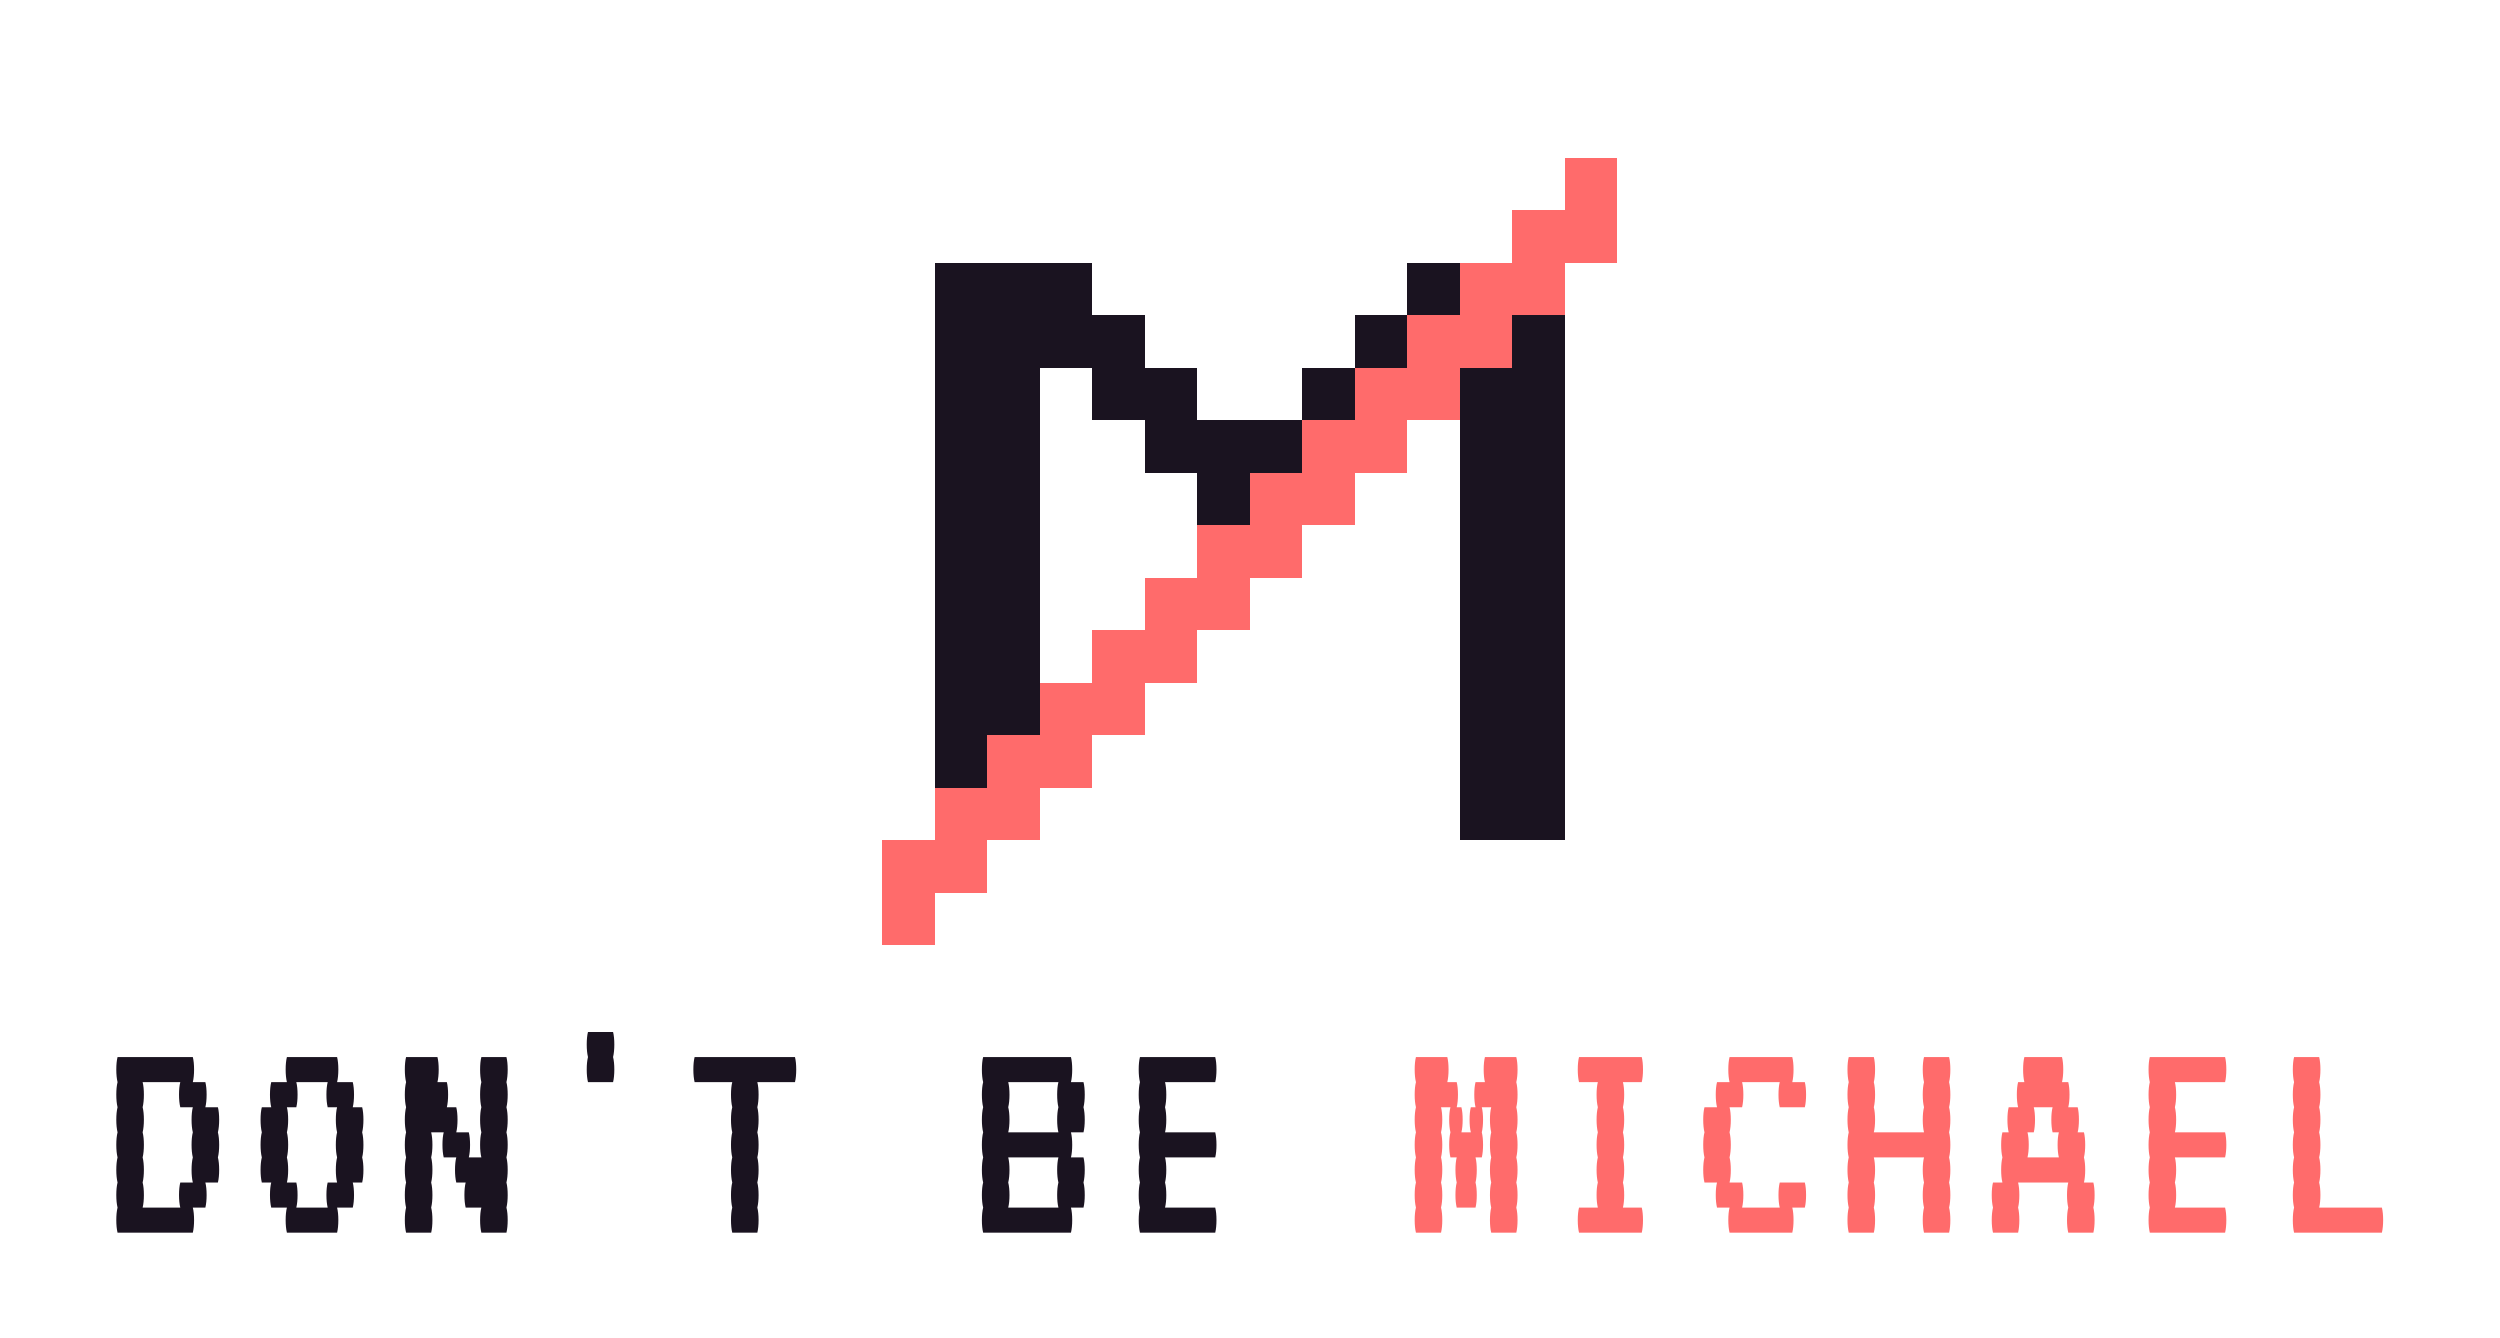
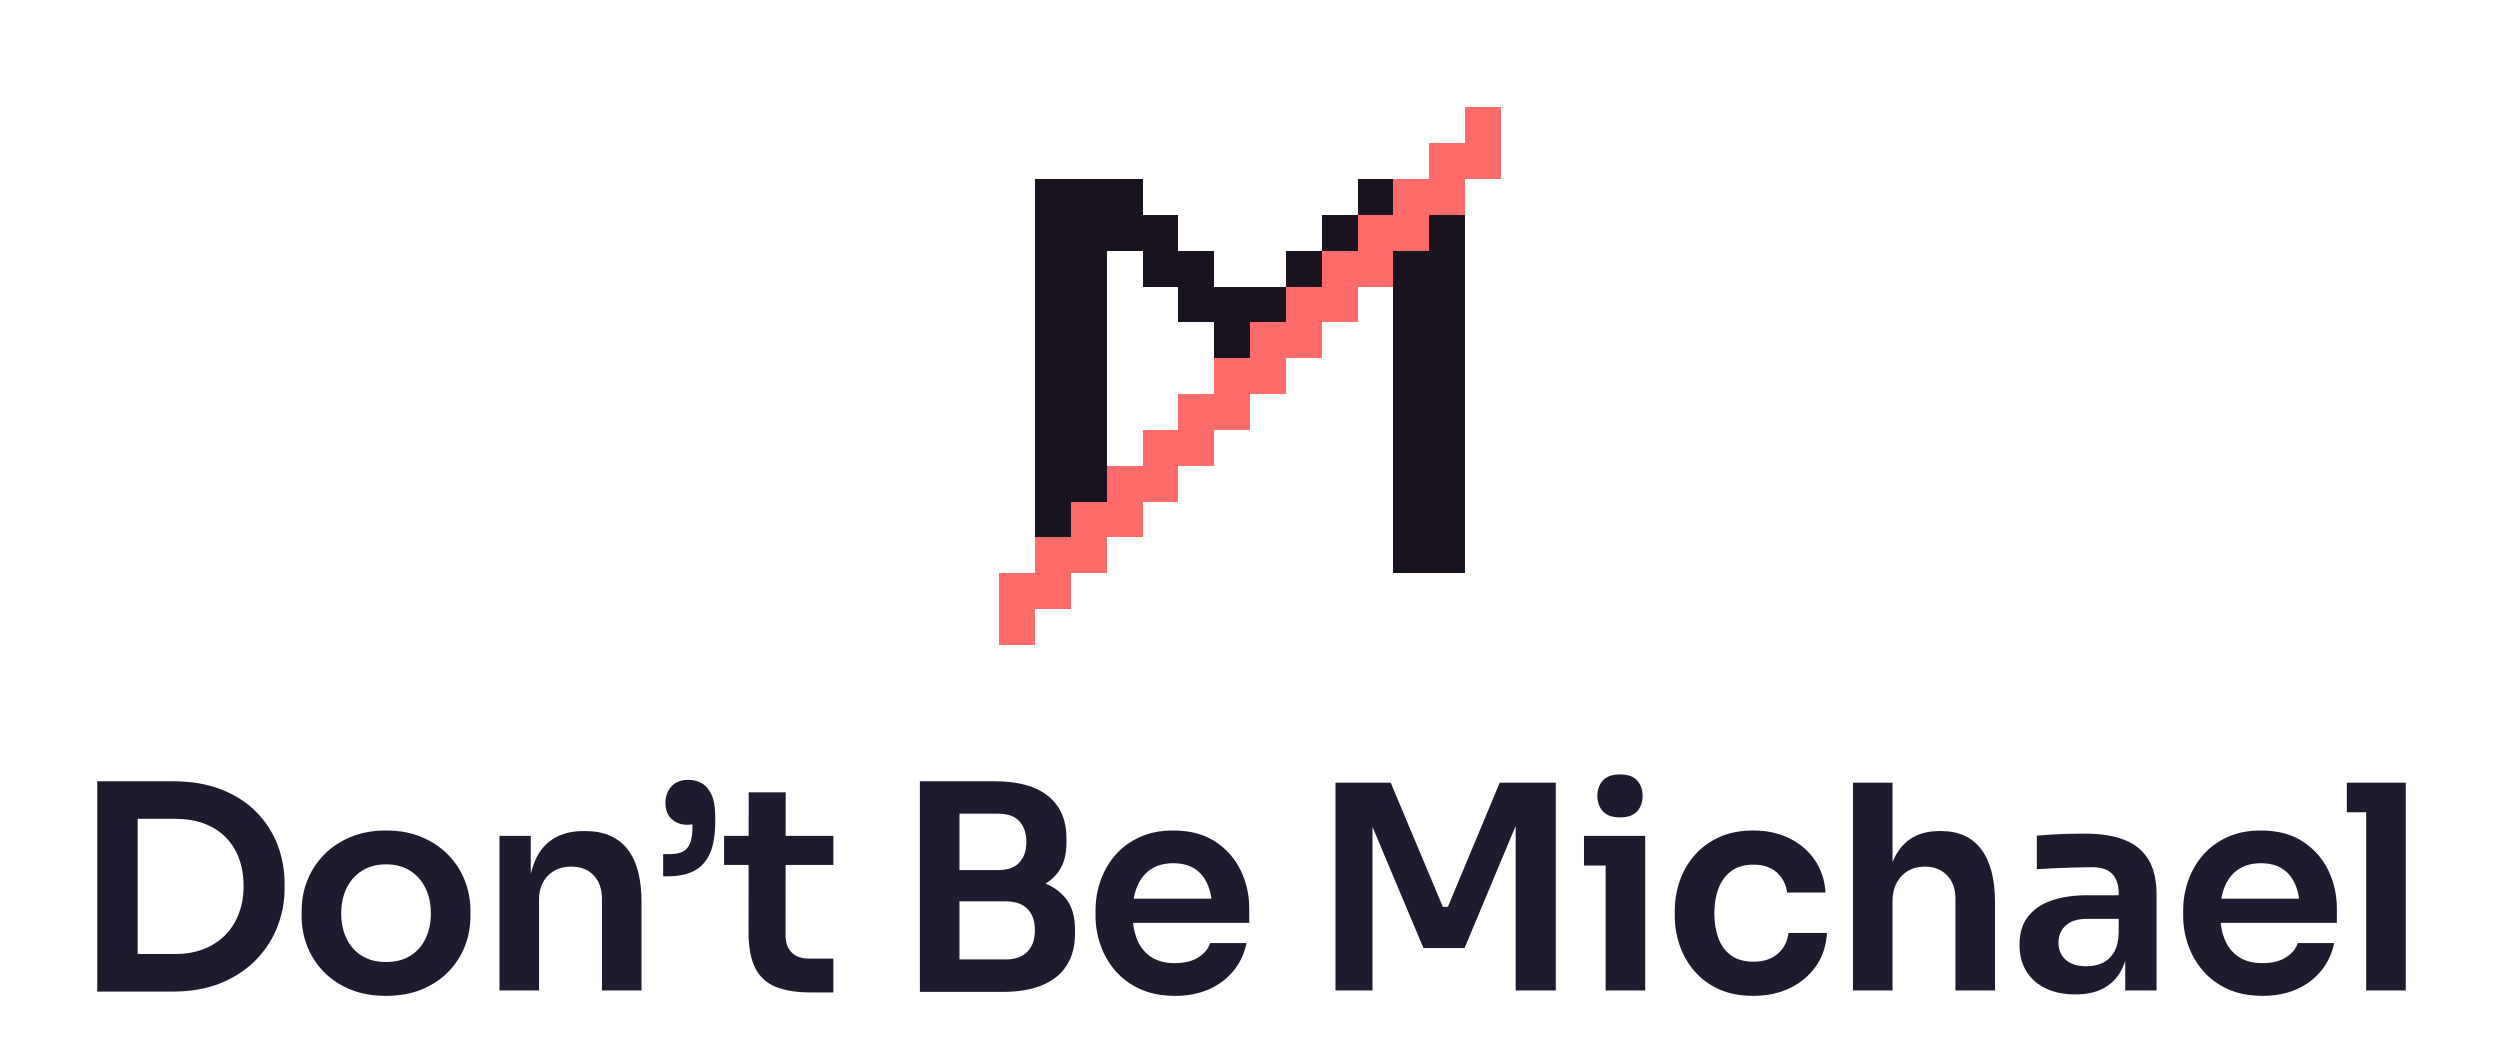
- <svg xmlns="http://www.w3.org/2000/svg" viewBox="0 0 2232 1194" width="2232" height="1194">
+ <svg xmlns="http://www.w3.org/2000/svg" viewBox="0 0 2233 949" width="2233" height="949">
  <g shape-rendering="crispEdges">
-     <rect x="787.62" y="750.00" width="46.88" height="46.88" fill="#FF6B6B" />
-     <rect x="787.62" y="796.88" width="46.88" height="46.88" fill="#FF6B6B" />
-     <rect x="834.50" y="234.38" width="46.88" height="46.88" fill="#1A1320" />
-     <rect x="834.50" y="281.25" width="46.88" height="46.88" fill="#1A1320" />
-     <rect x="834.50" y="328.12" width="46.88" height="46.88" fill="#1A1320" />
-     <rect x="834.50" y="375.00" width="46.88" height="46.88" fill="#1A1320" />
-     <rect x="834.50" y="421.88" width="46.88" height="46.88" fill="#1A1320" />
-     <rect x="834.50" y="468.75" width="46.88" height="46.88" fill="#1A1320" />
-     <rect x="834.50" y="515.62" width="46.88" height="46.88" fill="#1A1320" />
-     <rect x="834.50" y="562.50" width="46.88" height="46.88" fill="#1A1320" />
-     <rect x="834.50" y="609.38" width="46.88" height="46.88" fill="#1A1320" />
-     <rect x="834.50" y="656.25" width="46.88" height="46.88" fill="#1A1320" />
-     <rect x="834.50" y="703.12" width="46.88" height="46.88" fill="#FF6B6B" />
-     <rect x="834.50" y="750.00" width="46.88" height="46.88" fill="#FF6B6B" />
-     <rect x="881.38" y="234.38" width="46.88" height="46.88" fill="#1A1320" />
-     <rect x="881.38" y="281.25" width="46.88" height="46.88" fill="#1A1320" />
-     <rect x="881.38" y="328.12" width="46.88" height="46.88" fill="#1A1320" />
-     <rect x="881.38" y="375.00" width="46.88" height="46.88" fill="#1A1320" />
-     <rect x="881.38" y="421.88" width="46.88" height="46.88" fill="#1A1320" />
-     <rect x="881.38" y="468.75" width="46.88" height="46.88" fill="#1A1320" />
-     <rect x="881.38" y="515.62" width="46.88" height="46.88" fill="#1A1320" />
-     <rect x="881.38" y="562.50" width="46.88" height="46.88" fill="#1A1320" />
-     <rect x="881.38" y="609.38" width="46.88" height="46.88" fill="#1A1320" />
-     <rect x="881.38" y="656.25" width="46.88" height="46.88" fill="#FF6B6B" />
-     <rect x="881.38" y="703.12" width="46.88" height="46.88" fill="#FF6B6B" />
-     <rect x="928.25" y="234.38" width="46.88" height="46.88" fill="#1A1320" />
-     <rect x="928.25" y="281.25" width="46.88" height="46.88" fill="#1A1320" />
-     <rect x="928.25" y="609.38" width="46.88" height="46.88" fill="#FF6B6B" />
-     <rect x="928.25" y="656.25" width="46.88" height="46.88" fill="#FF6B6B" />
-     <rect x="975.12" y="281.25" width="46.88" height="46.88" fill="#1A1320" />
-     <rect x="975.12" y="328.12" width="46.88" height="46.88" fill="#1A1320" />
-     <rect x="975.12" y="562.50" width="46.88" height="46.88" fill="#FF6B6B" />
-     <rect x="975.12" y="609.38" width="46.88" height="46.88" fill="#FF6B6B" />
-     <rect x="1022.00" y="328.12" width="46.88" height="46.88" fill="#1A1320" />
-     <rect x="1022.00" y="375.00" width="46.88" height="46.88" fill="#1A1320" />
-     <rect x="1022.00" y="515.62" width="46.88" height="46.88" fill="#FF6B6B" />
-     <rect x="1022.00" y="562.50" width="46.88" height="46.88" fill="#FF6B6B" />
-     <rect x="1068.88" y="375.00" width="46.88" height="46.88" fill="#1A1320" />
-     <rect x="1068.88" y="421.88" width="46.88" height="46.88" fill="#1A1320" />
-     <rect x="1068.88" y="468.75" width="46.88" height="46.88" fill="#FF6B6B" />
-     <rect x="1068.88" y="515.62" width="46.88" height="46.88" fill="#FF6B6B" />
-     <rect x="1115.75" y="375.00" width="46.88" height="46.88" fill="#1A1320" />
-     <rect x="1115.75" y="421.88" width="46.88" height="46.88" fill="#FF6B6B" />
-     <rect x="1115.75" y="468.75" width="46.88" height="46.88" fill="#FF6B6B" />
-     <rect x="1162.62" y="328.12" width="46.88" height="46.88" fill="#1A1320" />
-     <rect x="1162.62" y="375.00" width="46.88" height="46.88" fill="#FF6B6B" />
-     <rect x="1162.62" y="421.88" width="46.88" height="46.88" fill="#FF6B6B" />
-     <rect x="1209.50" y="281.25" width="46.88" height="46.88" fill="#1A1320" />
-     <rect x="1209.50" y="328.12" width="46.88" height="46.88" fill="#FF6B6B" />
-     <rect x="1209.50" y="375.00" width="46.88" height="46.88" fill="#FF6B6B" />
-     <rect x="1256.38" y="234.38" width="46.88" height="46.88" fill="#1A1320" />
-     <rect x="1256.38" y="281.25" width="46.88" height="46.88" fill="#FF6B6B" />
-     <rect x="1256.38" y="328.12" width="46.88" height="46.88" fill="#FF6B6B" />
-     <rect x="1303.25" y="234.38" width="46.88" height="46.88" fill="#FF6B6B" />
-     <rect x="1303.25" y="281.25" width="46.88" height="46.88" fill="#FF6B6B" />
-     <rect x="1303.25" y="328.12" width="46.88" height="46.88" fill="#1A1320" />
-     <rect x="1303.25" y="375.00" width="46.88" height="46.88" fill="#1A1320" />
-     <rect x="1303.25" y="421.88" width="46.88" height="46.88" fill="#1A1320" />
-     <rect x="1303.25" y="468.75" width="46.88" height="46.88" fill="#1A1320" />
-     <rect x="1303.25" y="515.62" width="46.88" height="46.88" fill="#1A1320" />
-     <rect x="1303.25" y="562.50" width="46.88" height="46.88" fill="#1A1320" />
-     <rect x="1303.25" y="609.38" width="46.88" height="46.88" fill="#1A1320" />
-     <rect x="1303.25" y="656.25" width="46.88" height="46.88" fill="#1A1320" />
-     <rect x="1303.25" y="703.12" width="46.88" height="46.88" fill="#1A1320" />
-     <rect x="1350.12" y="187.50" width="46.88" height="46.88" fill="#FF6B6B" />
-     <rect x="1350.12" y="234.38" width="46.88" height="46.88" fill="#FF6B6B" />
-     <rect x="1350.12" y="281.25" width="46.88" height="46.88" fill="#1A1320" />
-     <rect x="1350.12" y="328.12" width="46.88" height="46.88" fill="#1A1320" />
-     <rect x="1350.12" y="375.00" width="46.88" height="46.88" fill="#1A1320" />
-     <rect x="1350.12" y="421.88" width="46.88" height="46.88" fill="#1A1320" />
-     <rect x="1350.12" y="468.75" width="46.88" height="46.88" fill="#1A1320" />
-     <rect x="1350.12" y="515.62" width="46.88" height="46.88" fill="#1A1320" />
-     <rect x="1350.12" y="562.50" width="46.88" height="46.88" fill="#1A1320" />
-     <rect x="1350.12" y="609.38" width="46.88" height="46.88" fill="#1A1320" />
-     <rect x="1350.12" y="656.25" width="46.88" height="46.88" fill="#1A1320" />
-     <rect x="1350.12" y="703.12" width="46.88" height="46.88" fill="#1A1320" />
-     <rect x="1397.00" y="140.62" width="46.88" height="46.88" fill="#FF6B6B" />
-     <rect x="1397.00" y="187.50" width="46.88" height="46.88" fill="#FF6B6B" />
+     <rect x="892.58" y="512.00" width="32.00" height="32.00" fill="#FF6B6B" />
+     <rect x="892.58" y="544.00" width="32.00" height="32.00" fill="#FF6B6B" />
+     <rect x="924.58" y="160.00" width="32.00" height="32.00" fill="#1A1320" />
+     <rect x="924.58" y="192.00" width="32.00" height="32.00" fill="#1A1320" />
+     <rect x="924.58" y="224.00" width="32.00" height="32.00" fill="#1A1320" />
+     <rect x="924.58" y="256.00" width="32.00" height="32.00" fill="#1A1320" />
+     <rect x="924.58" y="288.00" width="32.00" height="32.00" fill="#1A1320" />
+     <rect x="924.58" y="320.00" width="32.00" height="32.00" fill="#1A1320" />
+     <rect x="924.58" y="352.00" width="32.00" height="32.00" fill="#1A1320" />
+     <rect x="924.58" y="384.00" width="32.00" height="32.00" fill="#1A1320" />
+     <rect x="924.58" y="416.00" width="32.00" height="32.00" fill="#1A1320" />
+     <rect x="924.58" y="448.00" width="32.00" height="32.00" fill="#1A1320" />
+     <rect x="924.58" y="480.00" width="32.00" height="32.00" fill="#FF6B6B" />
+     <rect x="924.58" y="512.00" width="32.00" height="32.00" fill="#FF6B6B" />
+     <rect x="956.58" y="160.00" width="32.00" height="32.00" fill="#1A1320" />
+     <rect x="956.58" y="192.00" width="32.00" height="32.00" fill="#1A1320" />
+     <rect x="956.58" y="224.00" width="32.00" height="32.00" fill="#1A1320" />
+     <rect x="956.58" y="256.00" width="32.00" height="32.00" fill="#1A1320" />
+     <rect x="956.58" y="288.00" width="32.00" height="32.00" fill="#1A1320" />
+     <rect x="956.58" y="320.00" width="32.00" height="32.00" fill="#1A1320" />
+     <rect x="956.58" y="352.00" width="32.00" height="32.00" fill="#1A1320" />
+     <rect x="956.58" y="384.00" width="32.00" height="32.00" fill="#1A1320" />
+     <rect x="956.58" y="416.00" width="32.00" height="32.00" fill="#1A1320" />
+     <rect x="956.58" y="448.00" width="32.00" height="32.00" fill="#FF6B6B" />
+     <rect x="956.58" y="480.00" width="32.00" height="32.00" fill="#FF6B6B" />
+     <rect x="988.58" y="160.00" width="32.00" height="32.00" fill="#1A1320" />
+     <rect x="988.58" y="192.00" width="32.00" height="32.00" fill="#1A1320" />
+     <rect x="988.58" y="416.00" width="32.00" height="32.00" fill="#FF6B6B" />
+     <rect x="988.58" y="448.00" width="32.00" height="32.00" fill="#FF6B6B" />
+     <rect x="1020.58" y="192.00" width="32.00" height="32.00" fill="#1A1320" />
+     <rect x="1020.58" y="224.00" width="32.00" height="32.00" fill="#1A1320" />
+     <rect x="1020.58" y="384.00" width="32.00" height="32.00" fill="#FF6B6B" />
+     <rect x="1020.58" y="416.00" width="32.00" height="32.00" fill="#FF6B6B" />
+     <rect x="1052.58" y="224.00" width="32.00" height="32.00" fill="#1A1320" />
+     <rect x="1052.58" y="256.00" width="32.00" height="32.00" fill="#1A1320" />
+     <rect x="1052.58" y="352.00" width="32.00" height="32.00" fill="#FF6B6B" />
+     <rect x="1052.58" y="384.00" width="32.00" height="32.00" fill="#FF6B6B" />
+     <rect x="1084.58" y="256.00" width="32.00" height="32.00" fill="#1A1320" />
+     <rect x="1084.58" y="288.00" width="32.00" height="32.00" fill="#1A1320" />
+     <rect x="1084.58" y="320.00" width="32.00" height="32.00" fill="#FF6B6B" />
+     <rect x="1084.58" y="352.00" width="32.00" height="32.00" fill="#FF6B6B" />
+     <rect x="1116.58" y="256.00" width="32.00" height="32.00" fill="#1A1320" />
+     <rect x="1116.58" y="288.00" width="32.00" height="32.00" fill="#FF6B6B" />
+     <rect x="1116.58" y="320.00" width="32.00" height="32.00" fill="#FF6B6B" />
+     <rect x="1148.58" y="224.00" width="32.00" height="32.00" fill="#1A1320" />
+     <rect x="1148.58" y="256.00" width="32.00" height="32.00" fill="#FF6B6B" />
+     <rect x="1148.58" y="288.00" width="32.00" height="32.00" fill="#FF6B6B" />
+     <rect x="1180.58" y="192.00" width="32.00" height="32.00" fill="#1A1320" />
+     <rect x="1180.58" y="224.00" width="32.00" height="32.00" fill="#FF6B6B" />
+     <rect x="1180.58" y="256.00" width="32.00" height="32.00" fill="#FF6B6B" />
+     <rect x="1212.58" y="160.00" width="32.00" height="32.00" fill="#1A1320" />
+     <rect x="1212.58" y="192.00" width="32.00" height="32.00" fill="#FF6B6B" />
+     <rect x="1212.58" y="224.00" width="32.00" height="32.00" fill="#FF6B6B" />
+     <rect x="1244.58" y="160.00" width="32.00" height="32.00" fill="#FF6B6B" />
+     <rect x="1244.58" y="192.00" width="32.00" height="32.00" fill="#FF6B6B" />
+     <rect x="1244.58" y="224.00" width="32.00" height="32.00" fill="#1A1320" />
+     <rect x="1244.58" y="256.00" width="32.00" height="32.00" fill="#1A1320" />
+     <rect x="1244.58" y="288.00" width="32.00" height="32.00" fill="#1A1320" />
+     <rect x="1244.58" y="320.00" width="32.00" height="32.00" fill="#1A1320" />
+     <rect x="1244.58" y="352.00" width="32.00" height="32.00" fill="#1A1320" />
+     <rect x="1244.58" y="384.00" width="32.00" height="32.00" fill="#1A1320" />
+     <rect x="1244.58" y="416.00" width="32.00" height="32.00" fill="#1A1320" />
+     <rect x="1244.58" y="448.00" width="32.00" height="32.00" fill="#1A1320" />
+     <rect x="1244.58" y="480.00" width="32.00" height="32.00" fill="#1A1320" />
+     <rect x="1276.58" y="128.00" width="32.00" height="32.00" fill="#FF6B6B" />
+     <rect x="1276.58" y="160.00" width="32.00" height="32.00" fill="#FF6B6B" />
+     <rect x="1276.58" y="192.00" width="32.00" height="32.00" fill="#1A1320" />
+     <rect x="1276.58" y="224.00" width="32.00" height="32.00" fill="#1A1320" />
+     <rect x="1276.58" y="256.00" width="32.00" height="32.00" fill="#1A1320" />
+     <rect x="1276.58" y="288.00" width="32.00" height="32.00" fill="#1A1320" />
+     <rect x="1276.58" y="320.00" width="32.00" height="32.00" fill="#1A1320" />
+     <rect x="1276.58" y="352.00" width="32.00" height="32.00" fill="#1A1320" />
+     <rect x="1276.58" y="384.00" width="32.00" height="32.00" fill="#1A1320" />
+     <rect x="1276.58" y="416.00" width="32.00" height="32.00" fill="#1A1320" />
+     <rect x="1276.58" y="448.00" width="32.00" height="32.00" fill="#1A1320" />
+     <rect x="1276.58" y="480.00" width="32.00" height="32.00" fill="#1A1320" />
+     <rect x="1308.58" y="96.00" width="32.00" height="32.00" fill="#FF6B6B" />
+     <rect x="1308.58" y="128.00" width="32.00" height="32.00" fill="#FF6B6B" />
  </g>
-   <path d="M195.67 1022.15Q195.67 1028.59 194.55 1033.35Q195.67 1037.83 195.67 1044.55Q195.67 1050.99 194.55 1055.75H183.35Q184.47 1060.23 184.47 1066.95Q184.47 1073.39 183.35 1078.15H172.15Q173.27 1082.63 173.27 1089.35Q173.27 1095.79 172.15 1100.55H104.95Q103.83 1095.79 103.83 1089.35Q103.83 1082.63 104.95 1078.15Q103.83 1073.39 103.83 1066.95Q103.83 1060.23 104.95 1055.75Q103.83 1050.99 103.83 1044.55Q103.83 1037.83 104.95 1033.35Q103.83 1028.59 103.83 1022.15Q103.83 1015.43 104.95 1010.95Q103.83 1006.19 103.83 999.75Q103.83 993.03 104.95 988.55Q103.83 983.79 103.83 977.35Q103.83 970.63 104.95 966.15Q103.83 961.39 103.83 954.95Q103.83 948.23 104.95 943.75H172.15Q173.27 948.23 173.27 954.95Q173.27 961.39 172.15 966.15H183.35Q184.47 970.63 184.47 977.35Q184.47 983.79 183.35 988.55H194.55Q195.67 993.03 195.67 999.75Q195.67 1006.19 194.55 1010.95Q195.67 1015.43 195.67 1022.15ZM171.03 1044.55Q171.03 1037.83 172.15 1033.35Q171.03 1028.59 171.03 1022.15Q171.03 1015.43 172.15 1010.95Q171.03 1006.19 171.03 999.75Q171.03 993.03 172.15 988.55H160.95Q159.83 983.79 159.83 977.35Q159.83 970.63 160.95 966.15H127.35Q128.47 970.63 128.47 977.35Q128.47 983.79 127.35 988.55Q128.47 993.03 128.47 999.75Q128.47 1006.19 127.35 1010.95Q128.47 1015.43 128.47 1022.15Q128.47 1028.59 127.35 1033.35Q128.47 1037.83 128.47 1044.55Q128.47 1050.99 127.35 1055.75Q128.47 1060.23 128.47 1066.95Q128.47 1073.39 127.35 1078.15H160.95Q159.83 1073.39 159.83 1066.95Q159.83 1060.23 160.95 1055.75H172.15Q171.03 1050.99 171.03 1044.55Z M324.47 1022.15Q324.47 1028.59 323.35 1033.35Q324.47 1037.83 324.47 1044.55Q324.47 1050.99 323.35 1055.75H314.95Q316.07 1060.23 316.07 1066.95Q316.07 1073.39 314.95 1078.15H300.95Q302.07 1082.63 302.07 1089.35Q302.07 1095.79 300.95 1100.55H256.15Q255.03 1095.79 255.03 1089.35Q255.03 1082.63 256.15 1078.15H242.15Q241.03 1073.39 241.03 1066.95Q241.03 1060.23 242.15 1055.75H233.75Q232.63 1050.99 232.63 1044.55Q232.63 1037.83 233.75 1033.35Q232.63 1028.59 232.63 1022.15Q232.63 1015.43 233.75 1010.95Q232.63 1006.19 232.63 999.75Q232.63 993.03 233.75 988.55H242.15Q241.03 983.79 241.03 977.35Q241.03 970.63 242.15 966.15H256.15Q255.03 961.39 255.03 954.95Q255.03 948.23 256.15 943.75H300.95Q302.07 948.23 302.07 954.95Q302.07 961.39 300.95 966.15H314.95Q316.07 970.63 316.07 977.35Q316.07 983.79 314.95 988.55H323.35Q324.47 993.03 324.47 999.75Q324.47 1006.19 323.35 1010.95Q324.47 1015.43 324.47 1022.15ZM299.83 1044.55Q299.83 1037.83 300.95 1033.35Q299.83 1028.59 299.83 1022.15Q299.83 1015.43 300.95 1010.95Q299.83 1006.19 299.83 999.75Q299.83 993.03 300.95 988.55H292.55Q291.43 983.79 291.43 977.35Q291.43 970.63 292.55 966.15H264.55Q265.67 970.63 265.67 977.35Q265.67 983.79 264.55 988.55H256.15Q257.27 993.03 257.27 999.75Q257.27 1006.19 256.15 1010.95Q257.27 1015.43 257.27 1022.15Q257.27 1028.59 256.15 1033.35Q257.27 1037.83 257.27 1044.55Q257.27 1050.99 256.15 1055.75H264.55Q265.67 1060.23 265.67 1066.95Q265.67 1073.39 264.55 1078.15H292.55Q291.43 1073.39 291.43 1066.95Q291.43 1060.23 292.55 1055.75H300.95Q299.83 1050.99 299.83 1044.55Z M453.27 977.35Q453.27 983.79 452.15 988.55Q453.27 993.03 453.27 999.75Q453.27 1006.19 452.15 1010.95Q453.27 1015.43 453.27 1022.15Q453.27 1028.59 452.15 1033.35Q453.27 1037.83 453.27 1044.55Q453.27 1050.99 452.15 1055.75Q453.27 1060.23 453.27 1066.95Q453.27 1073.39 452.15 1078.15Q453.27 1082.63 453.27 1089.35Q453.27 1095.79 452.15 1100.55H429.75Q428.63 1095.79 428.63 1089.35Q428.63 1082.63 429.75 1078.15H415.75Q414.63 1073.39 414.63 1066.95Q414.63 1060.23 415.75 1055.75H407.35Q406.23 1050.99 406.23 1044.55Q406.23 1037.83 407.35 1033.35H396.15Q395.03 1028.59 395.03 1022.15Q395.03 1015.43 396.15 1010.95H384.95Q386.07 1015.43 386.07 1022.15Q386.07 1028.59 384.95 1033.35Q386.07 1037.83 386.07 1044.55Q386.07 1050.99 384.95 1055.75Q386.07 1060.23 386.07 1066.95Q386.07 1073.39 384.95 1078.15Q386.07 1082.63 386.07 1089.35Q386.07 1095.79 384.95 1100.55H362.55Q361.43 1095.79 361.43 1089.35Q361.43 1082.63 362.55 1078.15Q361.43 1073.39 361.43 1066.95Q361.43 1060.23 362.55 1055.75Q361.43 1050.99 361.43 1044.55Q361.43 1037.83 362.55 1033.35Q361.43 1028.59 361.43 1022.15Q361.43 1015.43 362.55 1010.95Q361.43 1006.19 361.43 999.75Q361.43 993.03 362.55 988.55Q361.43 983.79 361.43 977.35Q361.43 970.63 362.55 966.15Q361.43 961.39 361.43 954.95Q361.43 948.23 362.55 943.75H390.55Q391.67 948.23 391.67 954.95Q391.67 961.39 390.55 966.15H398.95Q400.07 970.63 400.07 977.35Q400.07 983.79 398.95 988.55H407.35Q408.47 993.03 408.47 999.75Q408.47 1006.19 407.35 1010.95H418.55Q419.67 1015.43 419.67 1022.15Q419.67 1028.59 418.55 1033.35H429.75Q428.63 1028.59 428.63 1022.15Q428.63 1015.43 429.75 1010.95Q428.63 1006.19 428.63 999.75Q428.63 993.03 429.75 988.55Q428.63 983.79 428.63 977.35Q428.63 970.63 429.75 966.15Q428.63 961.39 428.63 954.95Q428.63 948.23 429.75 943.75H452.15Q453.27 948.23 453.27 954.95Q453.27 961.39 452.15 966.15Q453.27 970.63 453.27 977.35Z M547.35 943.75Q548.47 948.23 548.47 954.95Q548.47 961.39 547.35 966.15H524.95Q523.83 961.39 523.83 954.95Q523.83 948.23 524.95 943.75Q523.83 938.99 523.83 932.55Q523.83 925.83 524.95 921.35H547.35Q548.47 925.83 548.47 932.55Q548.47 938.99 547.35 943.75Z M709.75 966.15H676.15Q677.27 970.63 677.27 977.35Q677.27 983.79 676.15 988.55Q677.27 993.03 677.27 999.75Q677.27 1006.19 676.15 1010.95Q677.27 1015.43 677.27 1022.15Q677.27 1028.59 676.15 1033.35Q677.27 1037.83 677.27 1044.55Q677.27 1050.99 676.15 1055.75Q677.27 1060.23 677.27 1066.95Q677.27 1073.39 676.15 1078.15Q677.27 1082.63 677.27 1089.35Q677.27 1095.79 676.15 1100.55H653.75Q652.63 1095.79 652.63 1089.35Q652.63 1082.63 653.75 1078.15Q652.63 1073.39 652.63 1066.95Q652.63 1060.23 653.75 1055.75Q652.63 1050.99 652.63 1044.55Q652.63 1037.83 653.75 1033.35Q652.63 1028.59 652.63 1022.15Q652.63 1015.43 653.75 1010.95Q652.63 1006.19 652.63 999.75Q652.63 993.03 653.75 988.55Q652.63 983.79 652.63 977.35Q652.63 970.63 653.75 966.15H620.15Q619.03 961.39 619.03 954.95Q619.03 948.23 620.15 943.75H709.75Q710.87 948.23 710.87 954.95Q710.87 961.39 709.75 966.15Z M967.35 1010.95H956.15Q957.27 1015.43 957.27 1022.15Q957.27 1028.59 956.15 1033.35H967.35Q968.47 1037.83 968.47 1044.55Q968.47 1050.99 967.35 1055.75Q968.47 1060.23 968.47 1066.95Q968.47 1073.39 967.35 1078.15H956.15Q957.27 1082.63 957.27 1089.35Q957.27 1095.79 956.15 1100.55H877.75Q876.63 1095.79 876.63 1089.35Q876.63 1082.63 877.75 1078.15Q876.63 1073.39 876.63 1066.95Q876.63 1060.23 877.75 1055.75Q876.63 1050.99 876.63 1044.55Q876.63 1037.83 877.75 1033.35Q876.63 1028.59 876.63 1022.15Q876.63 1015.43 877.75 1010.95Q876.63 1006.19 876.63 999.75Q876.63 993.03 877.75 988.55Q876.63 983.79 876.63 977.35Q876.63 970.63 877.75 966.15Q876.63 961.39 876.63 954.95Q876.63 948.23 877.75 943.75H956.15Q957.27 948.23 957.27 954.95Q957.27 961.39 956.15 966.15H967.35Q968.47 970.63 968.47 977.35Q968.47 983.79 967.35 988.55Q968.47 993.03 968.47 999.75Q968.47 1006.19 967.35 1010.95ZM943.83 999.75Q943.83 993.03 944.95 988.55Q943.83 983.79 943.83 977.35Q943.83 970.63 944.95 966.15H900.15Q901.27 970.63 901.27 977.35Q901.27 983.79 900.15 988.55Q901.27 993.03 901.27 999.75Q901.27 1006.19 900.15 1010.95H944.95Q943.83 1006.19 943.83 999.75ZM943.83 1044.55Q943.83 1037.83 944.95 1033.35H900.15Q901.27 1037.83 901.27 1044.55Q901.27 1050.99 900.15 1055.75Q901.27 1060.23 901.27 1066.95Q901.27 1073.39 900.15 1078.15H944.95Q943.83 1073.39 943.83 1066.95Q943.83 1060.23 944.95 1055.75Q943.83 1050.99 943.83 1044.55Z M1040.15 1033.35Q1041.27 1037.83 1041.27 1044.55Q1041.27 1050.99 1040.15 1055.75Q1041.27 1060.23 1041.27 1066.95Q1041.27 1073.39 1040.15 1078.15H1084.95Q1086.07 1082.63 1086.07 1089.35Q1086.07 1095.79 1084.95 1100.55H1017.75Q1016.63 1095.79 1016.63 1089.35Q1016.63 1082.63 1017.75 1078.15Q1016.63 1073.39 1016.63 1066.95Q1016.63 1060.23 1017.75 1055.75Q1016.63 1050.99 1016.63 1044.55Q1016.63 1037.83 1017.75 1033.35Q1016.63 1028.59 1016.63 1022.15Q1016.63 1015.43 1017.75 1010.95Q1016.63 1006.19 1016.63 999.75Q1016.63 993.03 1017.75 988.55Q1016.63 983.79 1016.63 977.35Q1016.63 970.63 1017.75 966.15Q1016.63 961.39 1016.63 954.95Q1016.63 948.23 1017.75 943.75H1084.95Q1086.07 948.23 1086.07 954.95Q1086.07 961.39 1084.95 966.15H1040.15Q1041.27 970.63 1041.27 977.35Q1041.27 983.79 1040.15 988.55Q1041.27 993.03 1041.27 999.75Q1041.27 1006.19 1040.15 1010.95H1084.95Q1086.07 1015.43 1086.07 1022.15Q1086.07 1028.59 1084.95 1033.35Z" fill="#1A1320" />
-   <path d="M1354.87 977.35Q1354.87 983.79 1353.75 988.55Q1354.87 993.03 1354.87 999.75Q1354.87 1006.19 1353.75 1010.95Q1354.87 1015.43 1354.87 1022.15Q1354.87 1028.59 1353.75 1033.35Q1354.87 1037.83 1354.87 1044.55Q1354.87 1050.99 1353.75 1055.75Q1354.87 1060.23 1354.87 1066.95Q1354.87 1073.39 1353.75 1078.15Q1354.87 1082.63 1354.87 1089.35Q1354.87 1095.79 1353.75 1100.55H1331.35Q1330.23 1095.79 1330.23 1089.35Q1330.23 1082.63 1331.35 1078.15Q1330.23 1073.39 1330.23 1066.95Q1330.23 1060.23 1331.35 1055.75Q1330.23 1050.99 1330.23 1044.55Q1330.23 1037.83 1331.35 1033.35Q1330.23 1028.59 1330.23 1022.15Q1330.23 1015.43 1331.35 1010.95Q1330.23 1006.19 1330.23 999.75Q1330.23 993.03 1331.35 988.55H1322.95Q1324.07 993.03 1324.07 999.75Q1324.07 1006.19 1322.95 1010.95Q1324.07 1015.43 1324.07 1022.15Q1324.07 1028.59 1322.95 1033.35H1317.35Q1318.47 1037.83 1318.47 1044.55Q1318.47 1050.99 1317.35 1055.75Q1318.47 1060.23 1318.47 1066.95Q1318.47 1073.39 1317.35 1078.15H1300.55Q1299.43 1073.39 1299.43 1066.95Q1299.43 1060.23 1300.55 1055.75Q1299.43 1050.99 1299.43 1044.55Q1299.43 1037.83 1300.55 1033.35H1294.95Q1293.83 1028.59 1293.83 1022.15Q1293.83 1015.43 1294.95 1010.95Q1293.83 1006.19 1293.83 999.75Q1293.83 993.03 1294.95 988.55H1286.55Q1287.67 993.03 1287.67 999.75Q1287.67 1006.19 1286.55 1010.95Q1287.67 1015.43 1287.67 1022.15Q1287.67 1028.59 1286.55 1033.35Q1287.67 1037.83 1287.67 1044.55Q1287.67 1050.99 1286.55 1055.75Q1287.67 1060.23 1287.67 1066.95Q1287.67 1073.39 1286.55 1078.15Q1287.67 1082.63 1287.67 1089.35Q1287.67 1095.79 1286.55 1100.55H1264.15Q1263.03 1095.79 1263.03 1089.35Q1263.03 1082.63 1264.15 1078.15Q1263.03 1073.39 1263.03 1066.95Q1263.03 1060.23 1264.15 1055.75Q1263.03 1050.99 1263.03 1044.55Q1263.03 1037.83 1264.15 1033.35Q1263.03 1028.59 1263.03 1022.15Q1263.03 1015.43 1264.15 1010.95Q1263.03 1006.19 1263.03 999.75Q1263.03 993.03 1264.15 988.55Q1263.03 983.79 1263.03 977.35Q1263.03 970.63 1264.15 966.15Q1263.03 961.39 1263.03 954.95Q1263.03 948.23 1264.15 943.75H1292.15Q1293.27 948.23 1293.27 954.95Q1293.27 961.39 1292.15 966.15H1300.55Q1301.67 970.63 1301.67 977.35Q1301.67 983.79 1300.55 988.55H1304.75Q1305.87 993.03 1305.87 999.75Q1305.87 1006.19 1304.75 1010.95H1313.15Q1312.03 1006.19 1312.03 999.75Q1312.03 993.03 1313.15 988.55H1317.35Q1316.23 983.79 1316.23 977.35Q1316.23 970.63 1317.35 966.15H1325.75Q1324.63 961.39 1324.63 954.95Q1324.63 948.23 1325.75 943.75H1353.75Q1354.87 948.23 1354.87 954.95Q1354.87 961.39 1353.75 966.15Q1354.87 970.63 1354.87 977.35Z M1465.75 1078.15Q1466.87 1082.63 1466.87 1089.35Q1466.87 1095.79 1465.75 1100.55H1409.75Q1408.63 1095.79 1408.63 1089.35Q1408.63 1082.63 1409.75 1078.15H1426.55Q1425.43 1073.39 1425.43 1066.95Q1425.43 1060.23 1426.55 1055.75Q1425.43 1050.99 1425.43 1044.55Q1425.43 1037.83 1426.55 1033.35Q1425.43 1028.59 1425.43 1022.15Q1425.43 1015.43 1426.55 1010.95Q1425.43 1006.19 1425.43 999.75Q1425.43 993.03 1426.55 988.55Q1425.43 983.79 1425.43 977.35Q1425.43 970.63 1426.55 966.15H1409.75Q1408.63 961.39 1408.63 954.95Q1408.63 948.23 1409.75 943.75H1465.75Q1466.87 948.23 1466.87 954.95Q1466.87 961.39 1465.75 966.15H1448.95Q1450.07 970.63 1450.07 977.35Q1450.07 983.79 1448.95 988.55Q1450.07 993.03 1450.07 999.75Q1450.07 1006.19 1448.95 1010.95Q1450.07 1015.43 1450.07 1022.15Q1450.07 1028.59 1448.95 1033.35Q1450.07 1037.83 1450.07 1044.55Q1450.07 1050.99 1448.95 1055.75Q1450.07 1060.23 1450.07 1066.95Q1450.07 1073.39 1448.95 1078.15Z M1611.35 1055.75Q1612.47 1060.23 1612.47 1066.95Q1612.47 1073.39 1611.35 1078.15H1600.15Q1601.27 1082.63 1601.27 1089.35Q1601.27 1095.79 1600.15 1100.55H1544.15Q1543.03 1095.79 1543.03 1089.35Q1543.03 1082.63 1544.15 1078.15H1532.95Q1531.83 1073.39 1531.83 1066.95Q1531.83 1060.23 1532.95 1055.75H1521.75Q1520.63 1050.99 1520.63 1044.55Q1520.63 1037.83 1521.75 1033.35Q1520.63 1028.59 1520.63 1022.15Q1520.63 1015.43 1521.75 1010.95Q1520.63 1006.19 1520.63 999.75Q1520.63 993.03 1521.75 988.55H1532.95Q1531.83 983.79 1531.83 977.35Q1531.83 970.63 1532.95 966.15H1544.15Q1543.03 961.39 1543.03 954.95Q1543.03 948.23 1544.15 943.75H1600.15Q1601.27 948.23 1601.27 954.95Q1601.27 961.39 1600.15 966.15H1611.35Q1612.47 970.63 1612.47 977.35Q1612.47 983.79 1611.35 988.55H1588.95Q1587.83 983.79 1587.83 977.35Q1587.83 970.63 1588.95 966.15H1555.35Q1556.47 970.63 1556.47 977.35Q1556.47 983.79 1555.35 988.55H1544.15Q1545.27 993.03 1545.27 999.75Q1545.27 1006.19 1544.15 1010.95Q1545.27 1015.43 1545.27 1022.15Q1545.27 1028.59 1544.15 1033.35Q1545.27 1037.83 1545.27 1044.55Q1545.27 1050.99 1544.15 1055.75H1555.35Q1556.47 1060.23 1556.47 1066.95Q1556.47 1073.39 1555.35 1078.15H1588.95Q1587.83 1073.39 1587.83 1066.95Q1587.83 1060.23 1588.95 1055.75Z M1741.27 977.35Q1741.27 983.79 1740.15 988.55Q1741.27 993.03 1741.27 999.75Q1741.27 1006.19 1740.15 1010.95Q1741.27 1015.43 1741.27 1022.15Q1741.27 1028.59 1740.15 1033.35Q1741.27 1037.83 1741.27 1044.55Q1741.27 1050.99 1740.15 1055.75Q1741.27 1060.23 1741.27 1066.95Q1741.27 1073.39 1740.15 1078.15Q1741.27 1082.63 1741.27 1089.35Q1741.27 1095.79 1740.15 1100.55H1717.75Q1716.63 1095.79 1716.63 1089.35Q1716.63 1082.63 1717.75 1078.15Q1716.63 1073.39 1716.63 1066.95Q1716.63 1060.23 1717.75 1055.75Q1716.63 1050.99 1716.63 1044.55Q1716.63 1037.83 1717.75 1033.35H1672.95Q1674.07 1037.83 1674.07 1044.55Q1674.07 1050.99 1672.95 1055.75Q1674.07 1060.23 1674.07 1066.95Q1674.07 1073.39 1672.95 1078.15Q1674.07 1082.63 1674.07 1089.35Q1674.07 1095.79 1672.95 1100.55H1650.55Q1649.43 1095.79 1649.43 1089.35Q1649.43 1082.63 1650.55 1078.15Q1649.43 1073.39 1649.43 1066.95Q1649.43 1060.23 1650.55 1055.75Q1649.43 1050.99 1649.43 1044.55Q1649.43 1037.83 1650.55 1033.35Q1649.43 1028.59 1649.43 1022.15Q1649.43 1015.43 1650.55 1010.95Q1649.43 1006.19 1649.43 999.75Q1649.43 993.03 1650.55 988.55Q1649.43 983.79 1649.43 977.35Q1649.43 970.63 1650.55 966.15Q1649.43 961.39 1649.43 954.95Q1649.43 948.23 1650.55 943.75H1672.95Q1674.07 948.23 1674.07 954.95Q1674.07 961.39 1672.95 966.15Q1674.07 970.63 1674.07 977.35Q1674.07 983.79 1672.95 988.55Q1674.07 993.03 1674.07 999.75Q1674.07 1006.19 1672.95 1010.95H1717.75Q1716.63 1006.19 1716.63 999.75Q1716.63 993.03 1717.75 988.55Q1716.63 983.79 1716.63 977.35Q1716.63 970.63 1717.75 966.15Q1716.63 961.39 1716.63 954.95Q1716.63 948.23 1717.75 943.75H1740.15Q1741.27 948.23 1741.27 954.95Q1741.27 961.39 1740.15 966.15Q1741.27 970.63 1741.27 977.35Z M1868.95 1078.15Q1870.07 1082.63 1870.07 1089.35Q1870.07 1095.79 1868.95 1100.55H1846.55Q1845.43 1095.79 1845.43 1089.35Q1845.43 1082.63 1846.55 1078.15Q1845.43 1073.39 1845.43 1066.95Q1845.43 1060.23 1846.55 1055.75H1801.75Q1802.87 1060.23 1802.87 1066.95Q1802.87 1073.39 1801.75 1078.15Q1802.87 1082.63 1802.87 1089.35Q1802.87 1095.79 1801.75 1100.55H1779.35Q1778.23 1095.79 1778.23 1089.35Q1778.23 1082.63 1779.35 1078.15Q1778.23 1073.39 1778.23 1066.95Q1778.23 1060.23 1779.35 1055.75H1787.75Q1786.63 1050.99 1786.63 1044.55Q1786.63 1037.83 1787.75 1033.35Q1786.63 1028.59 1786.63 1022.15Q1786.63 1015.43 1787.75 1010.95H1793.35Q1792.23 1006.19 1792.23 999.75Q1792.23 993.03 1793.35 988.55H1801.75Q1800.63 983.79 1800.63 977.35Q1800.63 970.63 1801.75 966.15H1807.35Q1806.23 961.39 1806.23 954.95Q1806.23 948.23 1807.35 943.75H1840.95Q1842.07 948.23 1842.07 954.95Q1842.07 961.39 1840.95 966.15H1846.55Q1847.67 970.63 1847.67 977.35Q1847.67 983.79 1846.55 988.55H1854.95Q1856.07 993.03 1856.07 999.75Q1856.07 1006.19 1854.95 1010.95H1860.55Q1861.67 1015.43 1861.67 1022.15Q1861.67 1028.59 1860.55 1033.35Q1861.67 1037.83 1861.67 1044.55Q1861.67 1050.99 1860.55 1055.75H1868.95Q1870.07 1060.23 1870.07 1066.95Q1870.07 1073.39 1868.95 1078.15ZM1837.03 1022.15Q1837.03 1015.43 1838.15 1010.95H1832.55Q1831.43 1006.19 1831.43 999.75Q1831.43 993.03 1832.55 988.55H1815.75Q1816.87 993.03 1816.87 999.75Q1816.87 1006.19 1815.75 1010.95H1810.15Q1811.27 1015.43 1811.27 1022.15Q1811.27 1028.59 1810.15 1033.35H1838.15Q1837.03 1028.59 1837.03 1022.15Z M1941.75 1033.35Q1942.87 1037.83 1942.87 1044.55Q1942.87 1050.99 1941.75 1055.75Q1942.87 1060.23 1942.87 1066.95Q1942.87 1073.39 1941.75 1078.15H1986.55Q1987.67 1082.63 1987.67 1089.35Q1987.67 1095.79 1986.55 1100.55H1919.35Q1918.23 1095.79 1918.23 1089.35Q1918.23 1082.63 1919.35 1078.15Q1918.23 1073.39 1918.23 1066.95Q1918.23 1060.23 1919.35 1055.75Q1918.23 1050.99 1918.23 1044.55Q1918.23 1037.83 1919.35 1033.35Q1918.23 1028.59 1918.23 1022.15Q1918.23 1015.43 1919.35 1010.95Q1918.23 1006.19 1918.23 999.75Q1918.23 993.03 1919.35 988.55Q1918.23 983.79 1918.23 977.35Q1918.23 970.63 1919.35 966.15Q1918.23 961.39 1918.23 954.95Q1918.23 948.23 1919.35 943.75H1986.55Q1987.67 948.23 1987.67 954.95Q1987.67 961.39 1986.55 966.15H1941.75Q1942.87 970.63 1942.87 977.35Q1942.87 983.79 1941.75 988.55Q1942.87 993.03 1942.87 999.75Q1942.87 1006.19 1941.75 1010.95H1986.55Q1987.67 1015.43 1987.67 1022.15Q1987.67 1028.59 1986.55 1033.35Z M2127.67 1089.35Q2127.67 1095.79 2126.55 1100.55H2048.15Q2047.03 1095.79 2047.03 1089.35Q2047.03 1082.63 2048.15 1078.15Q2047.03 1073.39 2047.03 1066.95Q2047.03 1060.23 2048.15 1055.75Q2047.03 1050.99 2047.03 1044.55Q2047.03 1037.83 2048.15 1033.35Q2047.03 1028.59 2047.03 1022.15Q2047.03 1015.43 2048.15 1010.95Q2047.03 1006.19 2047.03 999.75Q2047.03 993.03 2048.15 988.55Q2047.03 983.79 2047.03 977.35Q2047.03 970.63 2048.15 966.15Q2047.03 961.39 2047.03 954.95Q2047.03 948.23 2048.15 943.75H2070.55Q2071.67 948.23 2071.67 954.95Q2071.67 961.39 2070.55 966.15Q2071.67 970.63 2071.67 977.35Q2071.67 983.79 2070.55 988.55Q2071.67 993.03 2071.67 999.75Q2071.67 1006.19 2070.55 1010.95Q2071.67 1015.43 2071.67 1022.15Q2071.67 1028.59 2070.55 1033.35Q2071.67 1037.83 2071.67 1044.55Q2071.67 1050.99 2070.55 1055.75Q2071.67 1060.23 2071.67 1066.95Q2071.67 1073.39 2070.55 1078.15H2126.55Q2127.67 1082.63 2127.67 1089.35Z" fill="#FF6B6B" />
+   <path d="M117.9 885.694V852.133H156.292Q170.656 852.133 181.97 847.684Q193.284 843.235 201.23 835.162Q209.175 827.09 213.37 815.967Q217.565 804.843 217.565 791.496Q217.565 777.512 213.37 766.452Q209.175 755.393 201.23 747.511Q193.284 739.629 181.97 735.498Q170.656 731.366 156.292 731.366H117.9V697.806H154.003Q179.174 697.806 197.924 705.242Q216.675 712.679 229.197 725.519Q241.718 738.358 247.947 754.693Q254.176 771.029 254.176 788.699V794.292Q254.176 810.945 247.947 827.281Q241.718 843.616 229.197 856.773Q216.675 869.931 197.924 877.812Q179.174 885.694 154.003 885.694ZM86.882 885.694V697.806H122.985V885.694Z M344.815 889.508Q326.637 889.508 312.653 883.66Q298.67 877.812 289.008 867.833Q279.347 857.854 274.389 845.142Q269.431 832.429 269.431 818.573V813.234Q269.431 799.123 274.58 786.22Q279.728 773.317 289.517 763.338Q299.305 753.359 313.289 747.574Q327.272 741.79 344.815 741.79Q362.485 741.79 376.405 747.574Q390.325 753.359 400.114 763.338Q409.902 773.317 415.051 786.22Q420.199 799.123 420.199 813.234V818.573Q420.199 832.429 415.242 845.142Q410.284 857.854 400.622 867.833Q390.961 877.812 376.978 883.66Q362.994 889.508 344.815 889.508ZM344.815 859.252Q357.782 859.252 366.681 853.595Q375.579 847.938 380.219 838.086Q384.859 828.234 384.859 815.903Q384.859 803.191 380.092 793.339Q375.325 783.487 366.363 777.766Q357.401 772.046 344.815 772.046Q332.357 772.046 323.332 777.766Q314.306 783.487 309.539 793.339Q304.772 803.191 304.772 815.903Q304.772 828.234 309.412 838.086Q314.052 847.938 323.014 853.595Q331.976 859.252 344.815 859.252Z M446.133 884.677V746.621H474.1V805.86H471.557Q471.557 784.885 477.087 770.774Q482.617 756.664 493.74 749.481Q504.864 742.299 521.262 742.299H522.788Q547.577 742.299 560.289 758.253Q573.002 774.207 573.002 805.733V884.677H537.661V802.555Q537.661 789.843 530.352 781.961Q523.042 774.08 510.33 774.08Q497.363 774.08 489.418 782.152Q481.473 790.224 481.473 803.572V884.677Z M592.324 782.724V762.893H598.299Q605.672 762.893 610.058 760.605Q614.444 758.316 616.478 752.85Q618.512 747.384 618.512 738.231V719.417L625.758 733.782Q623.978 735.053 620.736 735.879Q617.495 736.705 613.935 736.705Q605.545 736.705 599.952 731.557Q594.358 726.408 594.358 717.128Q594.358 708.484 599.698 702.509Q605.037 696.534 614.952 696.534Q621.308 696.534 626.711 699.522Q632.114 702.509 635.483 709.692Q638.852 716.874 638.852 729.587V733.909Q638.852 752.087 633.894 762.766Q628.936 773.444 619.529 778.084Q610.122 782.724 596.647 782.724Z M724.405 886.457Q705.337 886.457 693.006 881.499Q680.675 876.541 674.637 864.782Q668.598 853.023 668.598 832.938L668.725 707.721H701.778L701.65 835.099Q701.65 845.269 707.117 850.735Q712.583 856.201 722.753 856.201H744.364V886.457ZM646.733 772.554V746.621H744.364V772.554Z M851.91 885.948V856.964H898.31Q911.022 856.964 917.696 850.036Q924.37 843.108 924.37 830.904Q924.37 818.573 917.76 811.835Q911.15 805.098 898.31 805.098H851.91V782.978H895.768Q914.455 782.978 929.01 787.491Q943.566 792.004 951.893 802.365Q960.219 812.725 960.219 830.268V833.828Q960.219 850.354 952.973 861.985Q945.727 873.617 931.362 879.783Q916.997 885.948 895.768 885.948ZM821.655 885.948V697.806H856.995V885.948ZM851.91 799.25V777.131H891.445Q904.539 777.131 910.641 770.266Q916.743 763.401 916.743 752.087Q916.743 740.519 910.641 733.654Q904.539 726.79 891.445 726.79H851.91V697.806H888.267Q919.794 697.806 936.193 711.027Q952.592 724.247 952.592 748.909V752.596Q952.592 769.885 944.265 780.182Q935.939 790.479 921.447 794.864Q906.955 799.25 888.267 799.25Z M1049.46 889.508Q1031.662 889.508 1018.315 883.406Q1004.967 877.304 996.195 867.07Q987.424 856.837 982.974 844.125Q978.525 831.412 978.525 818.064V813.234Q978.525 799.504 982.974 786.728Q987.424 773.953 996.132 763.846Q1004.839 753.74 1017.87 747.765Q1030.9 741.79 1047.934 741.79Q1070.308 741.79 1085.372 751.642Q1100.436 761.494 1108.127 777.321Q1115.818 793.148 1115.818 811.454V824.293H993.525V802.682H1093.572L1082.766 813.234Q1082.766 800.013 1078.889 790.606Q1075.012 781.199 1067.321 776.114Q1059.63 771.029 1047.934 771.029Q1036.112 771.029 1027.976 776.431Q1019.84 781.834 1015.708 791.813Q1011.577 801.793 1011.577 815.776Q1011.577 828.87 1015.581 838.913Q1019.586 848.955 1027.976 854.612Q1036.366 860.269 1049.46 860.269Q1062.299 860.269 1070.435 855.057Q1078.571 849.845 1080.859 842.345H1113.403Q1110.479 856.456 1101.771 867.134Q1093.063 877.812 1079.779 883.66Q1066.494 889.508 1049.46 889.508Z M1192.855 884.677V699.077H1242.179L1288.706 809.928H1293.282L1339.555 699.077H1389.642V884.677H1353.793V726.281L1358.369 726.79L1308.156 846.794H1271.417L1220.949 726.79L1225.907 726.281V884.677Z M1434.135 884.677V746.621H1469.475V884.677ZM1414.812 773.063V746.621H1469.475V773.063ZM1447.038 730.095Q1436.677 730.095 1431.719 724.692Q1426.762 719.29 1426.762 710.899Q1426.762 702.509 1431.735 697.107Q1436.708 691.704 1446.974 691.704Q1457.398 691.704 1462.293 697.107Q1467.187 702.509 1467.187 710.899Q1467.187 719.29 1462.293 724.692Q1457.398 730.095 1447.038 730.095Z M1566.216 889.508Q1548.292 889.508 1535.134 883.469Q1521.977 877.431 1513.269 867.197Q1504.561 856.964 1500.239 844.252Q1495.917 831.539 1495.917 818.319V813.488Q1495.917 799.631 1500.366 786.792Q1504.815 773.953 1513.65 763.846Q1522.485 753.74 1535.579 747.765Q1548.673 741.79 1565.962 741.79Q1584.14 741.79 1598.315 748.782Q1612.489 755.774 1621.006 768.232Q1629.523 780.69 1630.54 797.216H1596.217Q1594.946 786.665 1587.255 779.482Q1579.564 772.3 1565.962 772.3Q1554.266 772.3 1546.575 777.893Q1538.884 783.487 1535.071 793.275Q1531.257 803.064 1531.257 815.903Q1531.257 828.107 1534.88 837.959Q1538.503 847.811 1546.258 853.405Q1554.012 858.998 1566.216 858.998Q1575.496 858.998 1582.106 855.693Q1588.717 852.388 1592.658 846.603Q1596.598 840.819 1597.488 833.319H1631.812Q1630.922 850.227 1622.15 862.812Q1613.379 875.397 1598.95 882.452Q1584.522 889.508 1566.216 889.508Z M1655.075 884.677V699.077H1690.415V807.386H1684.313Q1684.313 786.665 1689.589 772.109Q1694.865 757.554 1705.479 749.926Q1716.094 742.299 1732.239 742.299H1733.764Q1757.409 742.299 1769.677 758.634Q1781.944 774.97 1781.944 805.988V884.677H1746.604V802.555Q1746.604 789.462 1739.04 781.771Q1731.476 774.08 1719.272 774.08Q1706.306 774.08 1698.361 782.597Q1690.415 791.114 1690.415 804.971V884.677Z M1898.262 884.677V843.743H1892.414V798.233Q1892.414 786.411 1886.567 780.499Q1880.719 774.588 1868.642 774.588Q1862.286 774.588 1853.387 774.842Q1844.489 775.097 1835.463 775.478Q1826.437 775.859 1819.318 776.368V746.367Q1825.166 745.858 1832.476 745.413Q1839.785 744.968 1847.603 744.778Q1855.421 744.587 1862.286 744.587Q1883.516 744.587 1897.69 750.244Q1911.864 755.901 1919.047 767.851Q1926.229 779.8 1926.229 799.123V884.677ZM1853.769 888.236Q1838.768 888.236 1827.518 882.961Q1816.267 877.685 1810.038 867.706Q1803.809 857.727 1803.809 843.743Q1803.809 828.616 1811.246 818.891Q1818.683 809.166 1832.285 804.399Q1845.887 799.631 1864.193 799.631H1896.228V820.734H1863.684Q1851.608 820.734 1845.124 826.645Q1838.641 832.556 1838.641 842.091Q1838.641 851.498 1845.124 857.282Q1851.608 863.066 1863.684 863.066Q1871.058 863.066 1877.35 860.396Q1883.643 857.727 1887.774 851.307Q1891.906 844.887 1892.414 833.573L1901.059 843.489Q1899.787 857.981 1894.067 867.897Q1888.346 877.812 1878.304 883.024Q1868.261 888.236 1853.769 888.236Z M2020.936 889.508Q2003.139 889.508 1989.791 883.406Q1976.443 877.304 1967.671 867.07Q1958.9 856.837 1954.45 844.125Q1950.001 831.412 1950.001 818.064V813.234Q1950.001 799.504 1954.45 786.728Q1958.9 773.953 1967.608 763.846Q1976.316 753.74 1989.346 747.765Q2002.376 741.79 2019.41 741.79Q2041.784 741.79 2056.848 751.642Q2071.912 761.494 2079.603 777.321Q2087.294 793.148 2087.294 811.454V824.293H1965.002V802.682H2065.048L2054.242 813.234Q2054.242 800.013 2050.365 790.606Q2046.488 781.199 2038.797 776.114Q2031.106 771.029 2019.41 771.029Q2007.588 771.029 1999.452 776.431Q1991.316 781.834 1987.185 791.813Q1983.053 801.793 1983.053 815.776Q1983.053 828.87 1987.058 838.913Q1991.062 848.955 1999.452 854.612Q2007.842 860.269 2020.936 860.269Q2033.775 860.269 2041.911 855.057Q2050.047 849.845 2052.335 842.345H2084.879Q2081.955 856.456 2073.247 867.134Q2064.539 877.812 2051.255 883.66Q2037.97 889.508 2020.936 889.508Z M2113.482 884.677V699.077H2148.822V884.677ZM2096.193 725.519V699.077H2148.822V725.519Z" fill="#1E1B2E" />
</svg>
